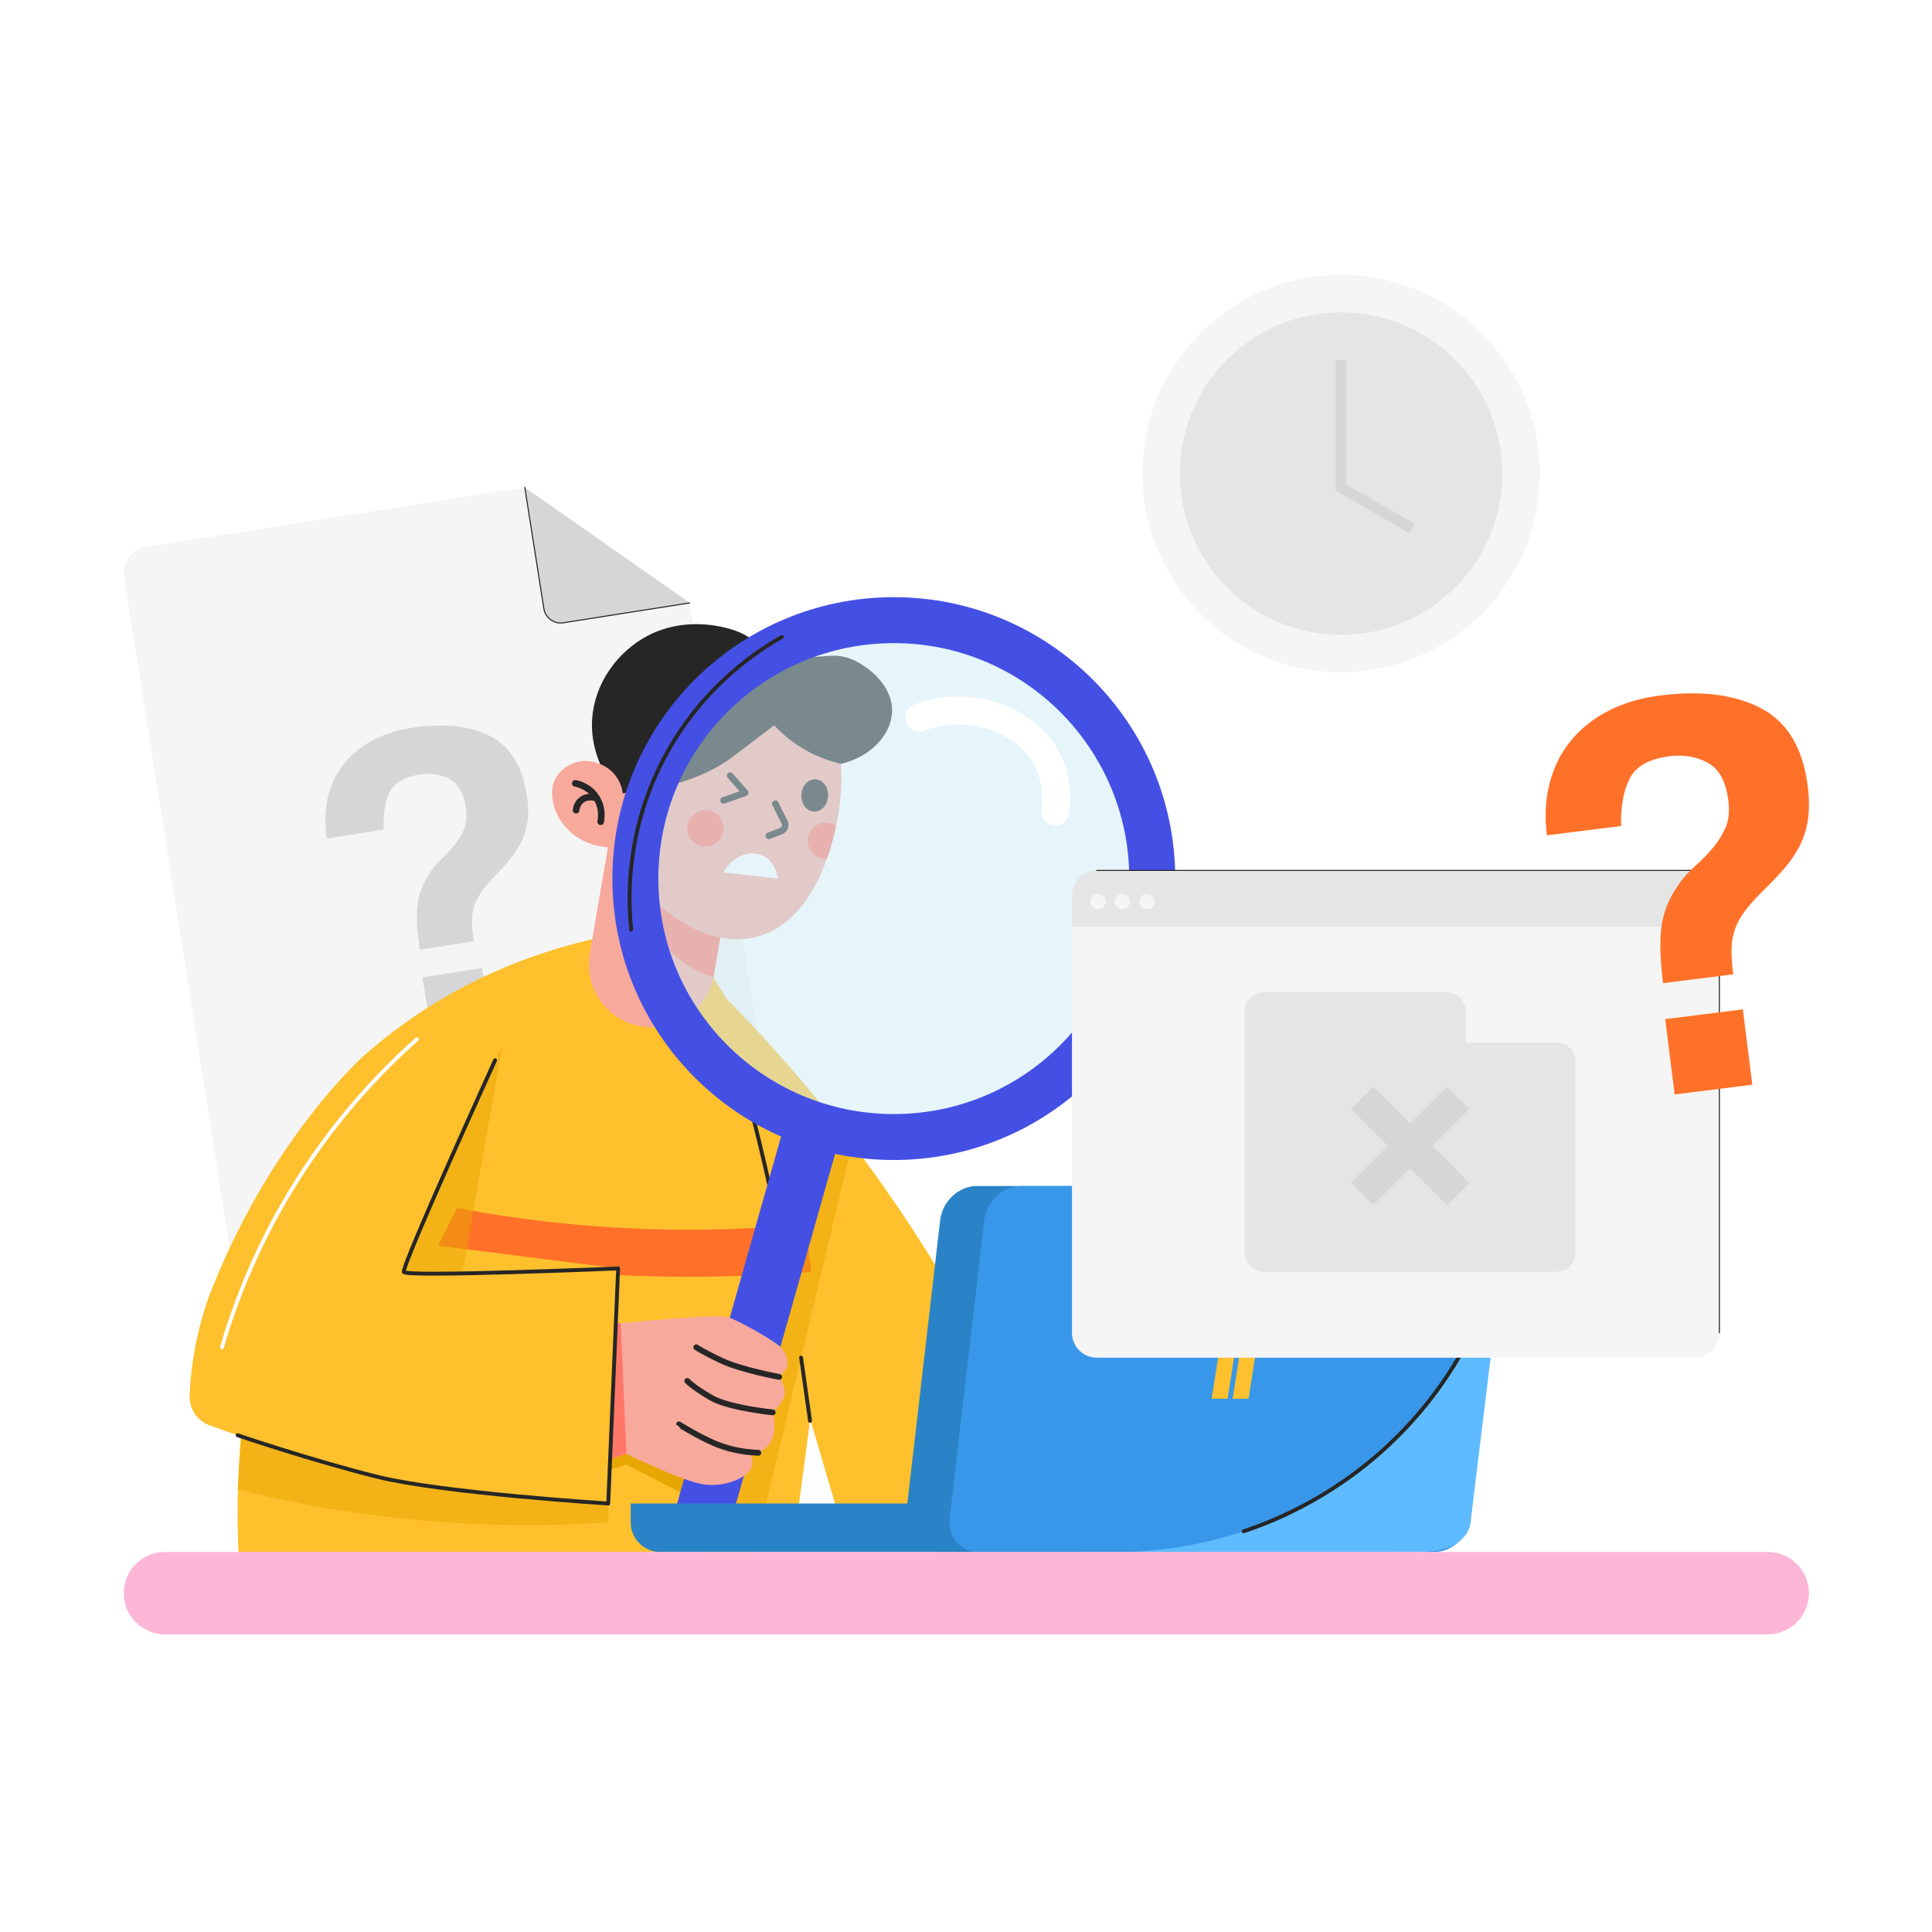
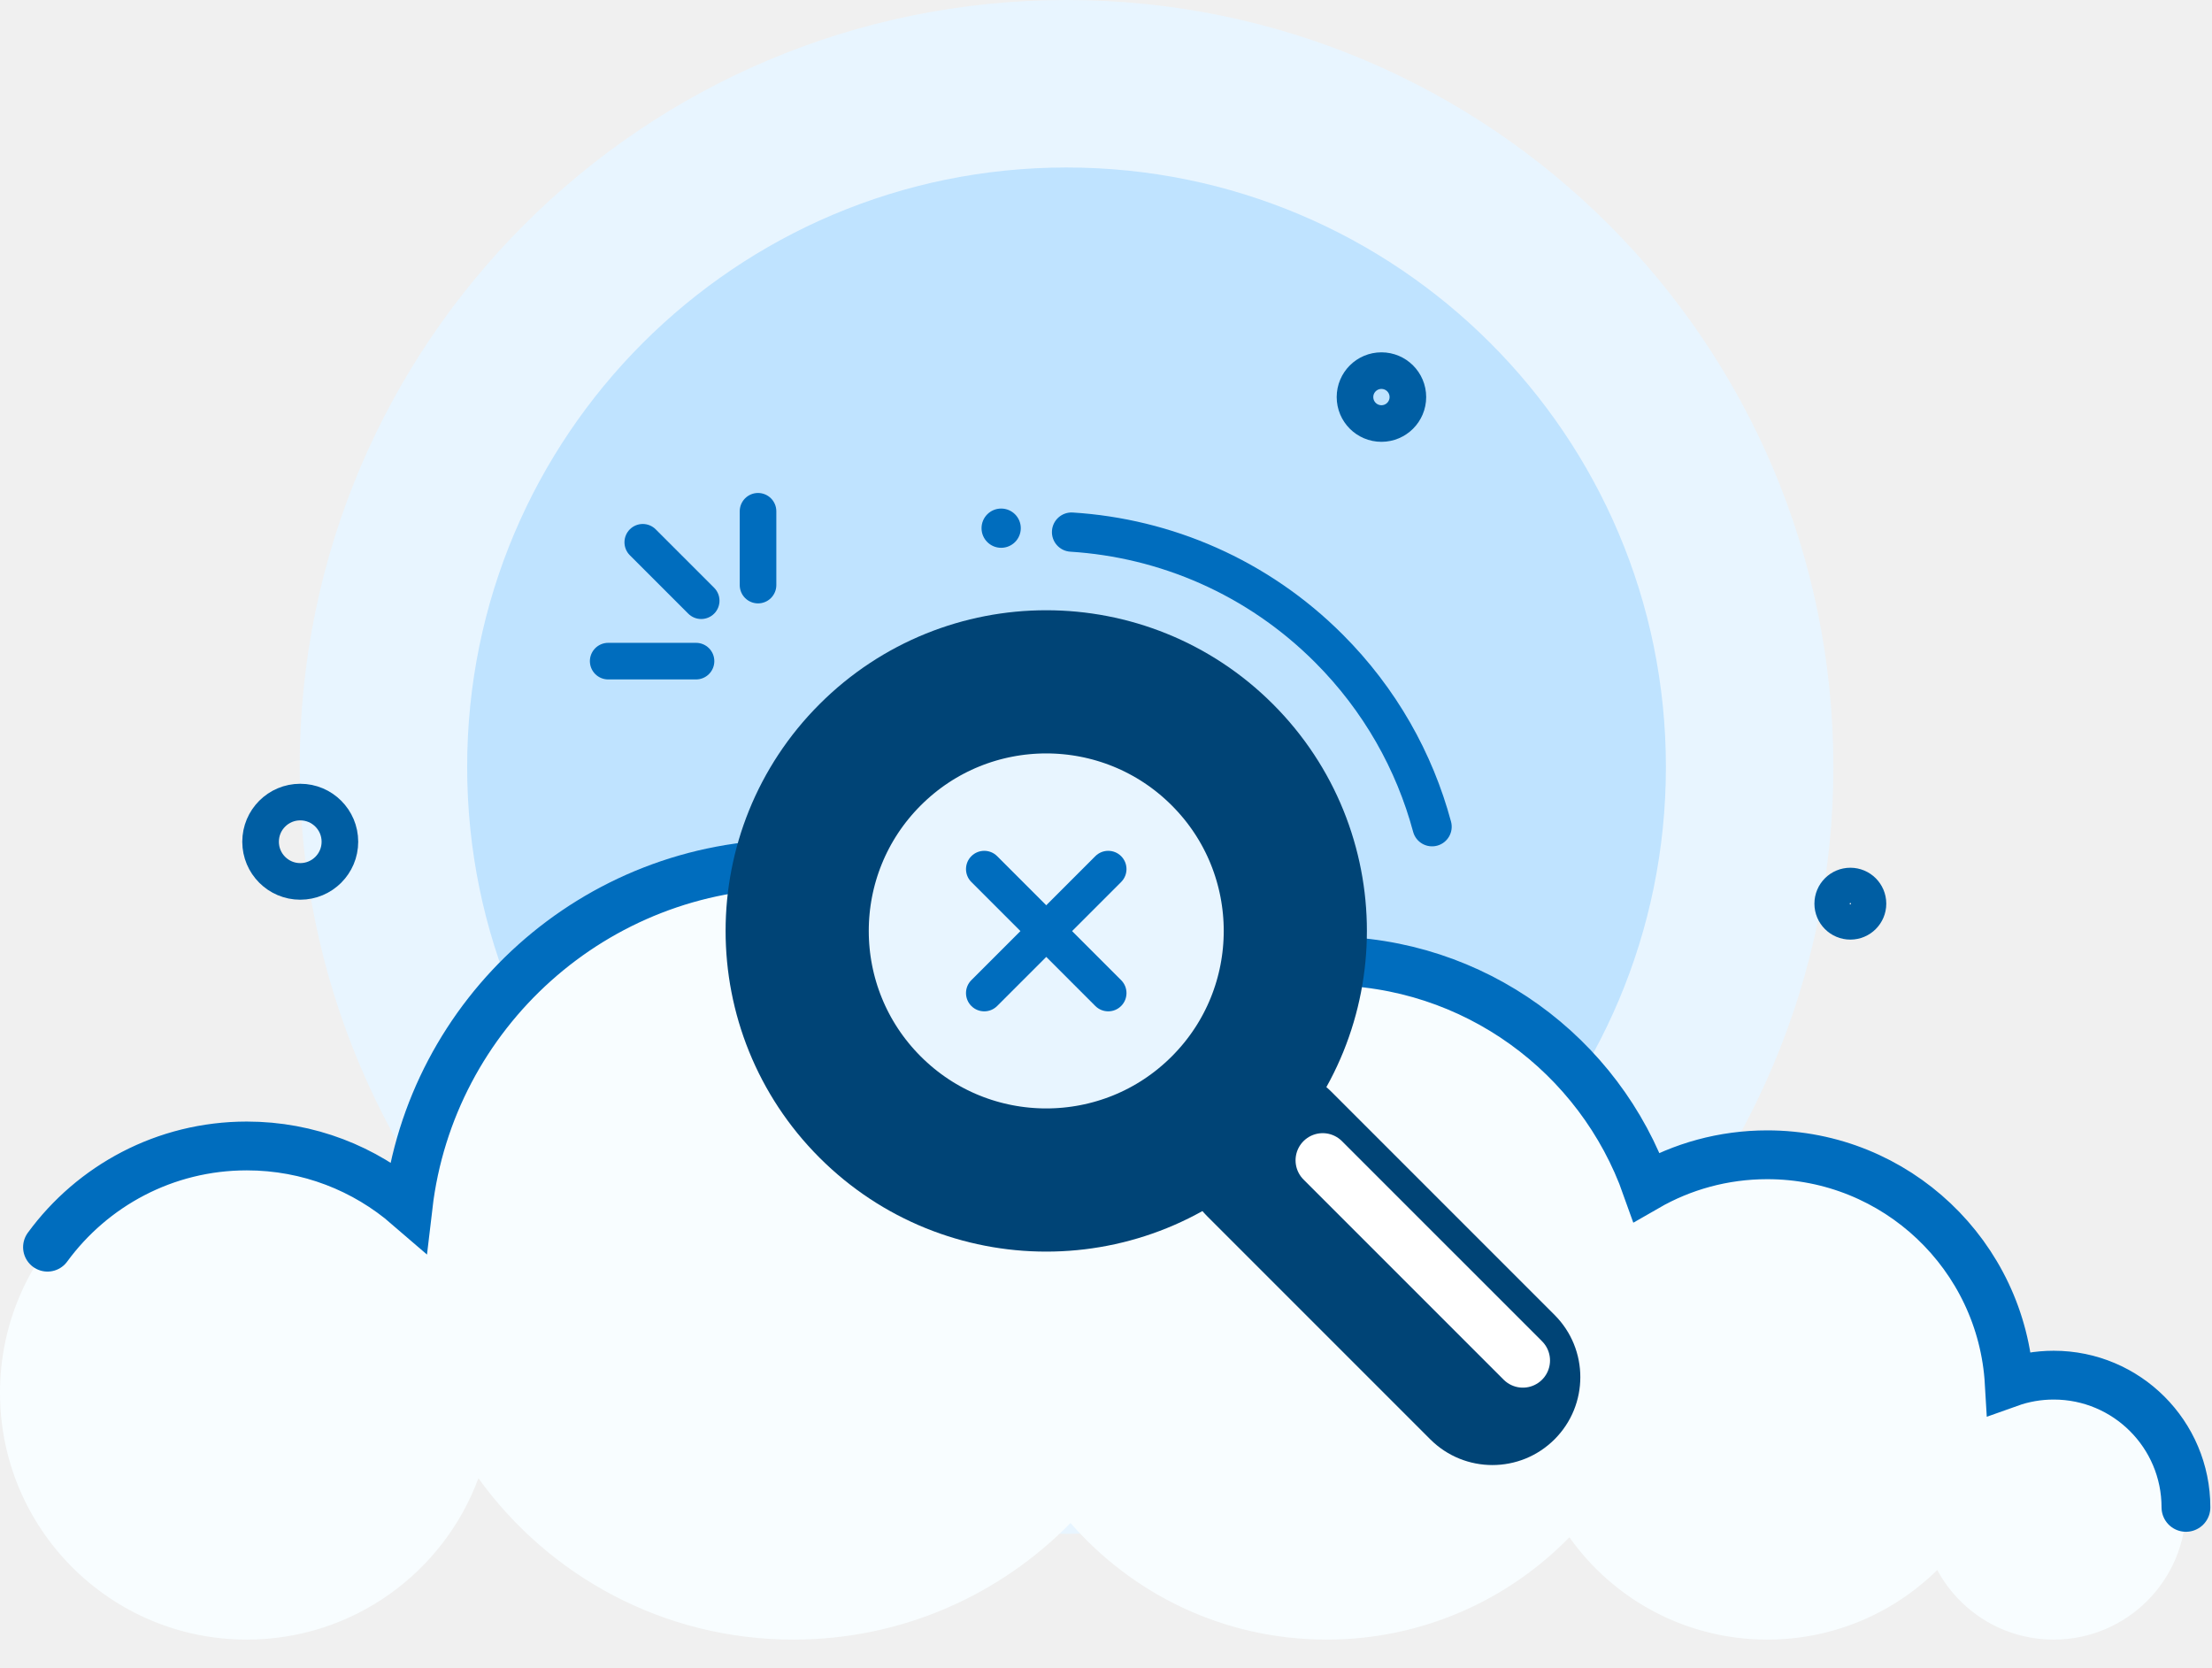
- <svg xmlns="http://www.w3.org/2000/svg" version="1.1" x="0px" y="0px" viewBox="0 0 500 500" style="enable-background:new 0 0 500 500;" xml:space="preserve">
-   <g id="BACKGROUND">
-     <rect style="fill:#FFFFFF;" width="500" height="500" />
-   </g>
-   <g id="OBJECT">
-     <g>
-       <path style="fill:#F5F5F5;" d="M37.712,141.585c-3.673,0.578-6.182,4.024-5.604,7.698l27.773,176.462    c0.578,3.673,4.024,6.182,7.698,5.604l128.514-20.227c3.673-0.578,6.182-4.025,5.604-7.698l-23.198-147.394l-42.684-29.886    L37.712,141.585z" />
-       <path style="fill:#D6D6D6;" d="M145.786,161.18l32.713-5.149l-42.684-29.886l4.937,31.371    C141.131,159.918,143.384,161.558,145.786,161.18z" />
-       <path style="fill:none;stroke:#262626;stroke-width:0.274;stroke-linecap:round;stroke-linejoin:round;stroke-miterlimit:10;" d="    M135.815,126.145l4.937,31.371c0.378,2.402,2.631,4.042,5.033,3.664l32.713-5.149" />
-       <g>
-         <path style="fill:#D6D6D6;" d="M108.669,245.785c-0.707-4.495-0.934-8.17-0.68-11.021c0.254-2.851,1.191-5.575,2.813-8.173     c0.927-1.552,2.036-2.936,3.329-4.155c1.291-1.217,2.459-2.475,3.506-3.773c1.044-1.295,1.878-2.697,2.501-4.201     c0.622-1.504,0.76-3.359,0.412-5.57c-0.587-3.732-2.027-6.182-4.319-7.344c-2.291-1.162-4.848-1.521-7.666-1.078     c-4.04,0.636-6.644,2.199-7.813,4.685c-1.171,2.489-1.647,5.667-1.428,9.537l-14.744,2.321c-0.588-3.733-0.513-7.22,0.227-10.461     c0.739-3.239,2.065-6.103,3.977-8.591c1.911-2.486,4.359-4.551,7.342-6.192c2.981-1.64,6.378-2.761,10.189-3.361     c8.229-1.295,14.989-0.641,20.28,1.962c5.289,2.605,8.529,7.677,9.716,15.221c0.384,2.44,0.471,4.611,0.265,6.518     c-0.209,1.907-0.691,3.681-1.446,5.323c-0.758,1.642-1.758,3.225-3.001,4.748c-1.245,1.524-2.672,3.115-4.285,4.774     c-1.473,1.56-2.636,2.974-3.492,4.239c-0.855,1.267-1.454,2.553-1.794,3.855c-0.342,1.304-0.484,2.635-0.426,3.991     c0.057,1.358,0.219,2.876,0.482,4.551L108.669,245.785z M111.685,267.917l-2.357-14.973l15.43-2.429l2.357,14.973     L111.685,267.917z" />
-       </g>
-     </g>
-     <path style="fill:#FEC02D;" d="M184.165,254.637c17.012,16.721,36.798,39.285,55.184,68.437   c12.791,20.281,22.274,39.579,29.35,56.561c-16.306,7.338-32.611,14.675-48.917,22.013l-41.92-142.656L184.165,254.637z" />
-     <path style="fill:#FEC02D;" d="M153.265,243.101l31.361,9.802c8.593,13.628,13.556,25.7,16.469,34.095   c13.569,39.1,9.217,74.882,7.987,84.994c0,0-0.021,0.173-3.975,29.656l0,0H61.718c-0.475-10.686-0.383-25.465,2.14-42.802   c2.992-20.558,5.77-39.642,18.206-60.602c5.057-8.523,22.653-35.796,56.392-50.073   C144.474,245.624,149.677,244.053,153.265,243.101z" />
-     <path style="fill:#FF7129;" d="M79.498,302.8c17.456,5.6,39.685,11.096,65.808,13.773c24.335,2.494,45.786,1.899,63.172,0.267   c0.498,4.101,0.997,8.202,1.496,12.304c-18.568,1.514-40.649,1.971-65.355-0.189c-27.677-2.42-51.654-7.514-71.131-12.983   C75.491,311.581,77.494,307.191,79.498,302.8z" />
-     <polygon style="opacity:0.5;fill:#E8A600;" points="214.055,291.834 221.158,293.419 195.295,401.648 180.652,401.648  " />
-     <polygon style="fill:#E8A600;" points="156.037,380.916 162.12,379.024 176.062,386.231 179.578,377.705 161.884,370.9    154.661,374.285  " />
-     <path style="opacity:0.5;fill:#E8A600;" d="M61.494,385.444c14.215,3.555,31.208,6.735,50.516,8.277   c16.927,1.352,32.239,1.174,45.468,0.284c0-5.433,0-10.866,0-16.3c-31.556-3.525-63.113-7.051-94.669-10.576L61.494,385.444z" />
-     <g>
-       <path style="fill:#F7A99C;" d="M165.928,265.636L165.928,265.636c-8.867-1.52-14.823-9.94-13.303-18.807l5.923-34.55l32.11,5.505    l-5.923,34.55C183.216,261.2,174.795,267.156,165.928,265.636z" />
-       <path style="fill:#FF7769;" d="M186.394,242.662l-19.016-14.401c-0.105,1.847-0.404,10.531,6.024,17.692    c4.104,4.572,8.956,6.303,11.224,6.95L186.394,242.662z" />
-       <path style="fill:#F7A99C;" d="M159.646,201.445c-0.01-0.539-1.246-1.568-1.621-1.912c-0.633-0.581-1.342-1.081-2.102-1.482    c-1.477-0.778-3.177-1.197-4.851-1.11c-3.328,0.172-6.635,2.363-7.745,5.562c-0.645,1.858-0.55,3.914-0.038,5.813    c0.769,2.855,2.47,5.44,4.739,7.336c1.88,1.572,4.141,2.671,6.522,3.236c0.477,0.113,5.428,0.863,5.424,0.668    C159.865,213.519,159.755,207.482,159.646,201.445z" />
-       <path style="fill:#F7A99C;" d="M155.188,201.008c-0.072,2.643-0.19,16.627,10.374,28.375c1.946,2.164,14.884,16.551,29.613,13.22    c18.927-4.281,22.083-33.583,22.233-35.173c0.51-5.377,2.011-21.212-9.463-31.814c-9.364-8.652-21.242-8.157-22.93-8.06    c-1.78,0.102-13.152,0.94-21.688,10.449C155.58,186.635,155.306,196.683,155.188,201.008z" />
-       <path style="fill:#262626;" d="M207.396,205.695c-0.112,2.311,1.343,4.26,3.251,4.353c1.908,0.093,3.546-1.705,3.658-4.016    c0.113-2.311-1.343-4.26-3.251-4.353C209.146,201.586,207.508,203.384,207.396,205.695z" />
-       <path style="fill:none;stroke:#262626;stroke-width:1.705;stroke-linecap:round;stroke-linejoin:round;stroke-miterlimit:10;" d="    M200.651,208.001l2.384,4.767c0.438,0.876,0.03,1.94-0.883,2.297l-3.174,1.243" />
-       <path style="fill:#FF7769;" d="M177.868,214.134c-0.126,2.593,1.874,4.798,4.467,4.924c2.593,0.126,4.798-1.874,4.924-4.467    c0.126-2.593-1.874-4.798-4.467-4.924C180.199,209.541,177.994,211.541,177.868,214.134z" />
-       <path style="fill:none;stroke:#262626;stroke-width:1.705;stroke-linecap:round;stroke-linejoin:round;stroke-miterlimit:10;" d="    M155.458,212.671c0.104-0.506,0.752-3.944-1.577-6.914c-1.824-2.327-4.321-2.896-5.006-3.029" />
-       <path style="fill:none;stroke:#262626;stroke-width:1.705;stroke-linecap:round;stroke-linejoin:round;stroke-miterlimit:10;" d="    M154.03,206.484c-0.15-0.051-1.957-0.633-3.497,0.541c-1.266,0.965-1.419,2.407-1.441,2.647" />
-       <path style="fill:#FF7769;" d="M213.97,212.917c0.897,0.044,1.714,0.349,2.406,0.82c-0.525,2.47-1.293,5.443-2.4,8.547    c-0.155,0.008-0.305,0.032-0.463,0.024c-2.593-0.126-4.593-2.331-4.467-4.924C209.172,214.79,211.377,212.79,213.97,212.917z" />
-       <polyline style="fill:none;stroke:#262626;stroke-width:1.705;stroke-linecap:round;stroke-linejoin:round;stroke-miterlimit:10;" points="    188.955,200.728 192.868,205.168 187.264,207.142   " />
-       <path style="fill:#FFFFFF;" d="M187.264,225.775l14.088,1.605c-0.038-0.288-0.655-4.449-3.999-5.962    C194.075,219.935,189.456,221.577,187.264,225.775z" />
-       <path style="fill:#262626;" d="M155.338,197.768c0.776,0.302,2.606,1.133,4.062,3.09c1.341,1.804,1.663,3.621,1.758,4.452    c14.612-1.387,23.047-5.493,28.127-9.19c0,0,0.371-0.27,11.083-8.408c1.726,1.861,4.429,4.356,8.255,6.497    c3.469,1.941,6.68,2.932,9.032,3.463c7.679-1.787,13.033-7.524,13.211-13.514c0.187-6.309-5.421-11.085-9.401-13.07    c-6.495-3.239-9.483,0.54-19.006-1.955c-7.676-2.011-7.389-4.9-14.587-6.644c-2.175-0.527-11.212-2.717-20.293,2.064    c-7.659,4.033-13.727,12.17-14.331,21.554C152.916,191.242,154.309,195.384,155.338,197.768z" />
-     </g>
-     <path style="fill:#FEC02D;" d="M153.265,243.101c-12.886,2.938-36.991,10.359-59.445,30.445c0,0-22.63,20.244-38.064,57.784   c-1.367,3.326-2.897,6.836-4.586,14.216c-1.309,5.721-1.899,10.996-2.092,15.603c-0.144,3.444,1.978,6.577,5.217,7.753   c2.846,1.033,6.122,2.185,9.754,3.396c6.727,2.243,21.648,8.355,38.55,10.701c35.246,4.892,54.813,6.115,54.813,6.115l2.562-60.841   l-46.588-5.897L153.265,243.101z" />
-     <path style="fill:none;stroke:#262626;stroke-linecap:round;stroke-linejoin:round;stroke-miterlimit:10;" d="M209.638,367.129" />
-     <path style="fill:none;stroke:#262626;stroke-linecap:round;stroke-linejoin:round;stroke-miterlimit:10;" d="M190.914,274.387   c5.852,20.466,9.478,37.6,11.772,50.094" />
-     <polygon style="opacity:0.5;fill:#E8A600;" points="129.973,270.718 103.833,329.605 119.654,329.605  " />
-     <rect x="187.957" y="288.744" transform="matrix(0.9621 0.2726 -0.2726 0.9621 101.5151 -40.1611)" style="fill:#4450E4;" width="14.675" height="113.045" />
-     <path style="fill:#F7A99C;" d="M158.956,342.598c0,0,26.491-2.638,29.315-1.767c2.824,0.871,12.49,6.343,13.856,7.904   c1.366,1.561,1.854,3.025,1.659,4.489c-0.195,1.464-2.147,3.122-2.147,3.122c1.529,2.382,1.582,4.014,1.256,5.117   c-0.582,1.971-2.894,4.029-2.915,4.055l0,0c0.171,0.61,0.363,1.485,0.415,2.549c0.05,1.011,0.15,3.047-0.855,4.906   c-1.492,2.759-4.563,3.546-5.235,3.702c0,0,1.187,2.211-0.374,4.065c-1.561,1.854-6.245,4.196-11.807,3.415   c-5.562-0.781-20.004-7.904-20.004-7.904l-4.642,1.453L158.956,342.598z" />
-     <circle style="opacity:0.5;fill:#CDEBF5;" cx="231.317" cy="227.38" r="64.454" />
-     <path style="fill:#4450E4;" d="M231.317,154.55c-40.223,0-72.83,32.607-72.83,72.83c0,40.223,32.607,72.83,72.83,72.83   s72.83-32.607,72.83-72.83C304.147,187.157,271.54,154.55,231.317,154.55z M231.317,288.318c-33.655,0-60.938-27.283-60.938-60.938   c0-33.655,27.283-60.938,60.938-60.938c33.655,0,60.938,27.283,60.938,60.938C292.255,261.035,264.972,288.318,231.317,288.318z" />
-     <path style="fill:none;stroke:#262626;stroke-width:1.5;stroke-linecap:round;stroke-linejoin:round;stroke-miterlimit:10;" d="   M201.639,356.346c0,0-9.756-1.819-14.685-4.112c-4.93-2.293-6.764-3.554-6.764-3.554" />
-     <path style="fill:none;stroke:#262626;stroke-width:1.5;stroke-linecap:round;stroke-linejoin:round;stroke-miterlimit:10;" d="   M199.98,365.518c0,0-11.307-1.131-15.893-3.768c-4.586-2.637-6.226-4.357-6.226-4.357" />
-     <path style="fill:none;stroke:#262626;stroke-width:1.5;stroke-linecap:round;stroke-linejoin:round;stroke-miterlimit:10;" d="   M196.252,375.985c-4.842-0.19-8.48-1.271-11.018-2.312c-4.23-1.735-9.516-5.044-9.516-5.045l0,0" />
-     <polygon style="fill:#FF7769;" points="158.956,342.598 157.478,377.705 162.12,376.252 160.632,342.435  " />
-     <path style="fill:none;stroke:#262626;stroke-linecap:round;stroke-linejoin:round;stroke-miterlimit:10;" d="M128.139,274.387   c0,0-24.301,53.427-23.615,54.803c0.685,1.376,55.451-0.917,55.451-0.917l-2.562,60.841c0,0-42.76-2.703-59.676-6.901   s-36.243-10.776-36.243-10.776" />
-     <g>
-       <g>
-         <path style="fill:#FFFFFF;" d="M234.642,184.233c-0.377,0.84-0.435,1.823-0.086,2.753c0.702,1.872,2.789,2.82,4.66,2.118     c3.401-1.276,7.085-1.814,10.652-1.555c3.987,0.289,7.04,1.487,8.505,2.175c1.738,0.817,5.354,2.517,8.049,6.227     c3.754,5.167,3.44,11.213,3.131,13.573c-0.26,1.982,1.137,3.799,3.119,4.059c1.983,0.26,3.801-1.139,4.059-3.119     c0.524-3.999,0.642-11.756-4.452-18.768c-3.789-5.216-8.721-7.534-10.827-8.524c-2.345-1.102-6.167-2.489-11.062-2.844     c-4.602-0.333-9.346,0.357-13.718,1.998C235.731,182.679,235.023,183.383,234.642,184.233z" />
-       </g>
-     </g>
-     <path style="fill:none;stroke:#FFFFFF;stroke-linecap:round;stroke-linejoin:round;stroke-miterlimit:10;" d="M107.884,268.96   c-8.838,7.858-20.189,19.592-30.55,35.851c-10.638,16.695-16.53,32.349-19.896,43.868" />
-     <g>
-       <path style="fill:#2A83C6;" d="M279.094,401.648H170.865c-4.221,0-7.643-3.422-7.643-7.643v-4.892h115.873V401.648z" />
-       <path style="fill:#2A83C6;" d="M359.834,401.648H241.757c-4.637,0-7.937-3.963-7.37-8.853l8.924-76.995    c0.567-4.889,4.785-8.853,9.422-8.853H370.81c4.637,0,7.937,3.964,7.37,8.853l-8.924,76.995    C368.689,397.684,364.471,401.648,359.834,401.648z" />
-       <path style="fill:#3897E9;" d="M371.234,401.648H253.157c-4.637,0-7.937-3.963-7.37-8.853l8.924-76.995    c0.567-4.889,4.785-8.853,9.422-8.853H382.21c4.637,0,7.937,3.964,7.37,8.853l-8.924,76.995    C380.09,397.684,375.871,401.648,371.234,401.648z" />
-       <path style="fill:#5FBBFF;" d="M389.58,320.227l-8.924,73.024c0,0,0.399,8.396-13.358,8.396c-13.758,0-77.274,0-77.274,0    c8.318-0.053,37.447-1.252,64.204-23.159C380.932,356.625,387.876,328.381,389.58,320.227z" />
-       <path style="fill:none;stroke:#262626;stroke-linecap:round;stroke-linejoin:round;stroke-miterlimit:10;" d="M387.121,329.605    c-2.674,8.656-9.171,25.604-24.741,41.432c-15.36,15.615-31.932,22.396-40.511,25.252" />
-       <polygon style="fill:#FEC02D;" points="317.708,362.005 313.581,362.005 316.211,345.266 320.339,345.266   " />
-       <polygon style="fill:#FEC02D;" points="323.126,362.005 318.999,362.005 320.812,350.463 324.94,350.463   " />
-     </g>
-     <path style="fill:none;stroke:#262626;stroke-linecap:round;stroke-linejoin:round;stroke-miterlimit:10;" d="M202.357,164.835   c-5.956,3.361-20.998,12.886-30.867,32.099c-9.842,19.159-8.854,36.882-8.125,43.686" />
-     <line style="fill:none;stroke:#262626;stroke-linecap:round;stroke-linejoin:round;stroke-miterlimit:10;" x1="209.638" y1="367.712" x2="207.317" y2="351.339" />
-     <g>
-       <path style="fill:#F5F5F5;" d="M438.549,351.367H283.845c-3.545,0-6.419-2.874-6.419-6.419v-113.26    c0-3.545,2.874-6.419,6.419-6.419h154.703c3.545,0,6.419,2.874,6.419,6.419v113.26    C444.968,348.494,442.094,351.367,438.549,351.367z" />
-       <path style="opacity:0.5;fill:#D6D6D6;" d="M444.968,239.858v-8.17c0-3.545-2.874-6.419-6.419-6.419H283.845    c-3.545,0-6.419,2.874-6.419,6.419v8.17H444.968z" />
-       <path style="fill:#F5F5F5;" d="M286.14,233.328c0,1.098-0.89,1.987-1.987,1.987c-1.098,0-1.987-0.89-1.987-1.987    s0.89-1.987,1.987-1.987C285.25,231.34,286.14,232.23,286.14,233.328z" />
-       <path style="fill:#F5F5F5;" d="M292.422,233.328c0,1.098-0.89,1.987-1.987,1.987c-1.098,0-1.987-0.89-1.987-1.987    s0.89-1.987,1.987-1.987C291.532,231.34,292.422,232.23,292.422,233.328z" />
-       <path style="fill:#F5F5F5;" d="M298.842,233.328c0,1.098-0.89,1.987-1.987,1.987c-1.098,0-1.987-0.89-1.987-1.987    s0.89-1.987,1.987-1.987C297.952,231.34,298.842,232.23,298.842,233.328z" />
-       <path style="opacity:0.5;fill:#D6D6D6;" d="M379.308,269.82v-8.176c0-2.682-2.174-4.856-4.856-4.856h-47.46    c-2.682,0-4.856,2.174-4.856,4.856v8.176v54.469c0,2.682,2.174,4.856,4.856,4.856h75.893c2.682,0,4.856-2.174,4.856-4.856v-49.613    c0-2.682-2.174-4.856-4.856-4.856H379.308z" />
-       <polygon style="fill:#D6D6D6;" points="374.5,281.24 364.938,290.802 355.377,281.24 349.607,287.01 359.169,296.571     349.607,306.133 355.377,311.903 364.938,302.341 374.5,311.903 380.27,306.133 370.708,296.571 380.27,287.01   " />
-       <path style="fill:none;stroke:#262626;stroke-linecap:round;stroke-linejoin:round;stroke-miterlimit:10;" d="M277.426,344.948" />
-       <path style="fill:none;stroke:#262626;stroke-linecap:round;stroke-linejoin:round;stroke-miterlimit:10;" d="M283.845,351.367" />
-       <path style="fill:none;stroke:#262626;stroke-linecap:round;stroke-linejoin:round;stroke-miterlimit:10;" d="M438.549,351.367" />
-       <path style="fill:none;stroke:#262626;stroke-width:0.274;stroke-linecap:round;stroke-linejoin:round;stroke-miterlimit:10;" d="    M283.845,225.269h154.703c3.545,0,6.419,2.874,6.419,6.419v113.26" />
-       <path style="fill:none;stroke:#262626;stroke-linecap:round;stroke-linejoin:round;stroke-miterlimit:10;" d="M277.426,231.688" />
-     </g>
-     <path style="fill:#FDB6D6;" d="M457.499,422.968H42.686c-5.887,0-10.66-4.773-10.66-10.66v0c0-5.887,4.773-10.66,10.66-10.66   h414.814c5.887,0,10.66,4.773,10.66,10.66v0C468.159,418.195,463.387,422.968,457.499,422.968z" />
-     <g>
-       <path style="fill:#FF7129;" d="M430.392,254.439c-0.735-5.854-0.881-10.625-0.436-14.309c0.445-3.684,1.769-7.177,3.976-10.478    c1.265-1.973,2.758-3.722,4.482-5.25c1.722-1.525,3.287-3.108,4.696-4.748c1.405-1.637,2.542-3.419,3.411-5.343    c0.867-1.923,1.121-4.323,0.759-7.202c-0.61-4.861-2.377-8.093-5.3-9.692c-2.923-1.599-6.221-2.167-9.891-1.706    c-5.261,0.661-8.699,2.581-10.315,5.756c-1.618,3.178-2.363,7.278-2.236,12.302l-19.201,2.411    c-0.611-4.861-0.372-9.378,0.717-13.547c1.088-4.167,2.923-7.826,5.502-10.973c2.578-3.145,5.832-5.722,9.765-7.728    c3.929-2.005,8.377-3.32,13.34-3.943c10.717-1.346,19.451-0.224,26.202,3.362c6.749,3.589,10.743,10.293,11.977,20.118    c0.399,3.177,0.424,5.995,0.08,8.457c-0.347,2.463-1.045,4.743-2.09,6.84c-1.048,2.097-2.409,4.108-4.081,6.031    c-1.675,1.925-3.589,3.928-5.746,6.014c-1.972,1.963-3.537,3.747-4.696,5.353c-1.159,1.608-1.988,3.25-2.481,4.923    c-0.496,1.676-0.733,3.395-0.714,5.155c0.018,1.763,0.167,3.736,0.441,5.917L430.392,254.439z M433.405,283.243l-2.449-19.5    l20.095-2.523l2.449,19.5L433.405,283.243z" />
-     </g>
-     <ellipse transform="matrix(0.7071 -0.7071 0.7071 0.7071 15.0002 281.312)" style="fill:#F5F5F5;" cx="347.074" cy="122.549" rx="51.426" ry="51.426" />
-     <ellipse transform="matrix(0.7071 -0.7071 0.7071 0.7071 15.0002 281.312)" style="opacity:0.5;fill:#D6D6D6;" cx="347.074" cy="122.549" rx="41.732" ry="41.732" />
-     <rect x="345.698" y="93.178" style="fill:#D6D6D6;" width="2.751" height="33.957" />
-     <rect x="354.537" y="120.297" transform="matrix(0.5 -0.866 0.866 0.5 64.251 373.8805)" style="fill:#D6D6D6;" width="2.752" height="22.001" />
-   </g>
+ <svg xmlns="http://www.w3.org/2000/svg" width="764" height="576" viewBox="0 0 764 576" fill="none">
+   <circle cx="368.367" cy="264.859" r="264.859" fill="#E8F5FF" />
+   <circle cx="368.367" cy="264.859" r="207.016" fill="#BFE3FF" />
+   <path d="M369.744 525.971C345.427 550.825 311.511 566.25 273.992 566.25C229.209 566.25 189.559 544.274 165.238 510.518C153.232 543.052 121.946 566.25 85.242 566.25C38.164 566.25 1.65395e-07 528.086 1.65395e-07 481.008C1.65395e-07 433.93 38.164 395.766 85.242 395.766C106.544 395.766 126.02 403.58 140.963 416.497C148.781 349.965 205.358 298.347 273.992 298.347C320.235 298.347 361.005 321.779 385.076 357.418C405.118 341.407 430.529 331.835 458.175 331.835C509.188 331.835 552.589 364.424 568.694 409.918C580.972 402.852 595.211 398.811 610.393 398.811C654.965 398.811 691.401 433.641 693.968 477.569C698.77 475.854 703.943 474.919 709.335 474.919C734.555 474.919 755 495.364 755 520.585C755 545.805 734.555 566.25 709.335 566.25C691.939 566.25 676.815 556.523 669.105 542.212C653.995 557.078 633.265 566.25 610.393 566.25C582.178 566.25 557.224 552.293 542.056 530.906C520.772 552.712 491.055 566.25 458.175 566.25C422.882 566.25 391.232 550.651 369.744 525.971Z" fill="#F8FDFF" />
+   <path d="M755 520.585C755 495.364 734.555 474.919 709.335 474.919C703.943 474.919 698.77 475.854 693.968 477.569C691.401 433.641 654.965 398.811 610.393 398.811C595.211 398.811 580.972 402.852 568.694 409.918C552.588 364.424 509.188 331.835 458.175 331.835C430.529 331.835 405.117 341.407 385.075 357.418C361.005 321.779 320.235 298.347 273.992 298.347C205.358 298.347 148.781 349.965 140.963 416.497C126.02 403.58 106.544 395.766 85.242 395.766C56.97 395.766 31.912 409.53 16.405 430.723" stroke="#006DBE" stroke-width="16.855" stroke-linecap="round" />
+   <circle cx="477.133" cy="137.133" r="9.133" stroke="#005EA3" stroke-width="12.641" />
+   <circle cx="639.089" cy="312.089" r="6.089" stroke="#005EA3" stroke-width="12.641" />
+   <circle cx="103.7" cy="290.7" r="13.7" stroke="#005EA3" stroke-width="12.641" />
+   <path d="M240.399 228.327H210.06M261.814 202.062V176.573" stroke="#006DBE" stroke-width="12.641" stroke-linecap="round" />
+   <path d="M242.184 207.46L222.004 187.28" stroke="#006DBE" stroke-width="12.641" stroke-linecap="round" />
+   <circle cx="360.756" cy="318.135" r="86.764" fill="#E8F5FF" />
+   <rect x="438.412" y="355.606" width="169.696" height="60.733" rx="30.367" transform="rotate(45 438.412 355.606)" fill="#004476" />
+   <circle cx="361.363" cy="321.503" r="86.025" transform="rotate(45 361.363 321.503)" stroke="#004476" stroke-width="49.448" />
+   <rect width="73.169" height="12.615" rx="6.308" transform="matrix(-0.707107 -0.707107 -0.707107 0.707107 391.691 342.965)" fill="#006DBE" />
+   <rect width="73.169" height="12.615" rx="6.308" transform="matrix(-0.707107 0.707107 0.707107 0.707107 382.771 291.227)" fill="#006DBE" />
+   <path fill-rule="evenodd" clip-rule="evenodd" d="M370.528 177C366.792 176.764 363.573 179.602 363.337 183.337C363.102 187.073 365.939 190.292 369.675 190.528C400.445 192.468 430.646 205.19 454.16 228.704C471.008 245.553 482.309 265.825 488.08 287.275C489.053 290.889 492.771 293.031 496.385 292.058C500 291.086 502.141 287.367 501.169 283.753C494.797 260.072 482.316 237.692 463.744 219.12C437.808 193.184 404.465 179.14 370.528 177ZM345.79 189.188C349.533 189.188 352.567 186.154 352.567 182.411C352.567 178.668 349.533 175.634 345.79 175.634C342.047 175.634 339.013 178.668 339.013 182.411C339.013 186.154 342.047 189.188 345.79 189.188Z" fill="#006DBE" />
+   <path d="M456.851 400.726L525.978 469.853" stroke="white" stroke-width="18.761" stroke-linecap="round" />
</svg>
